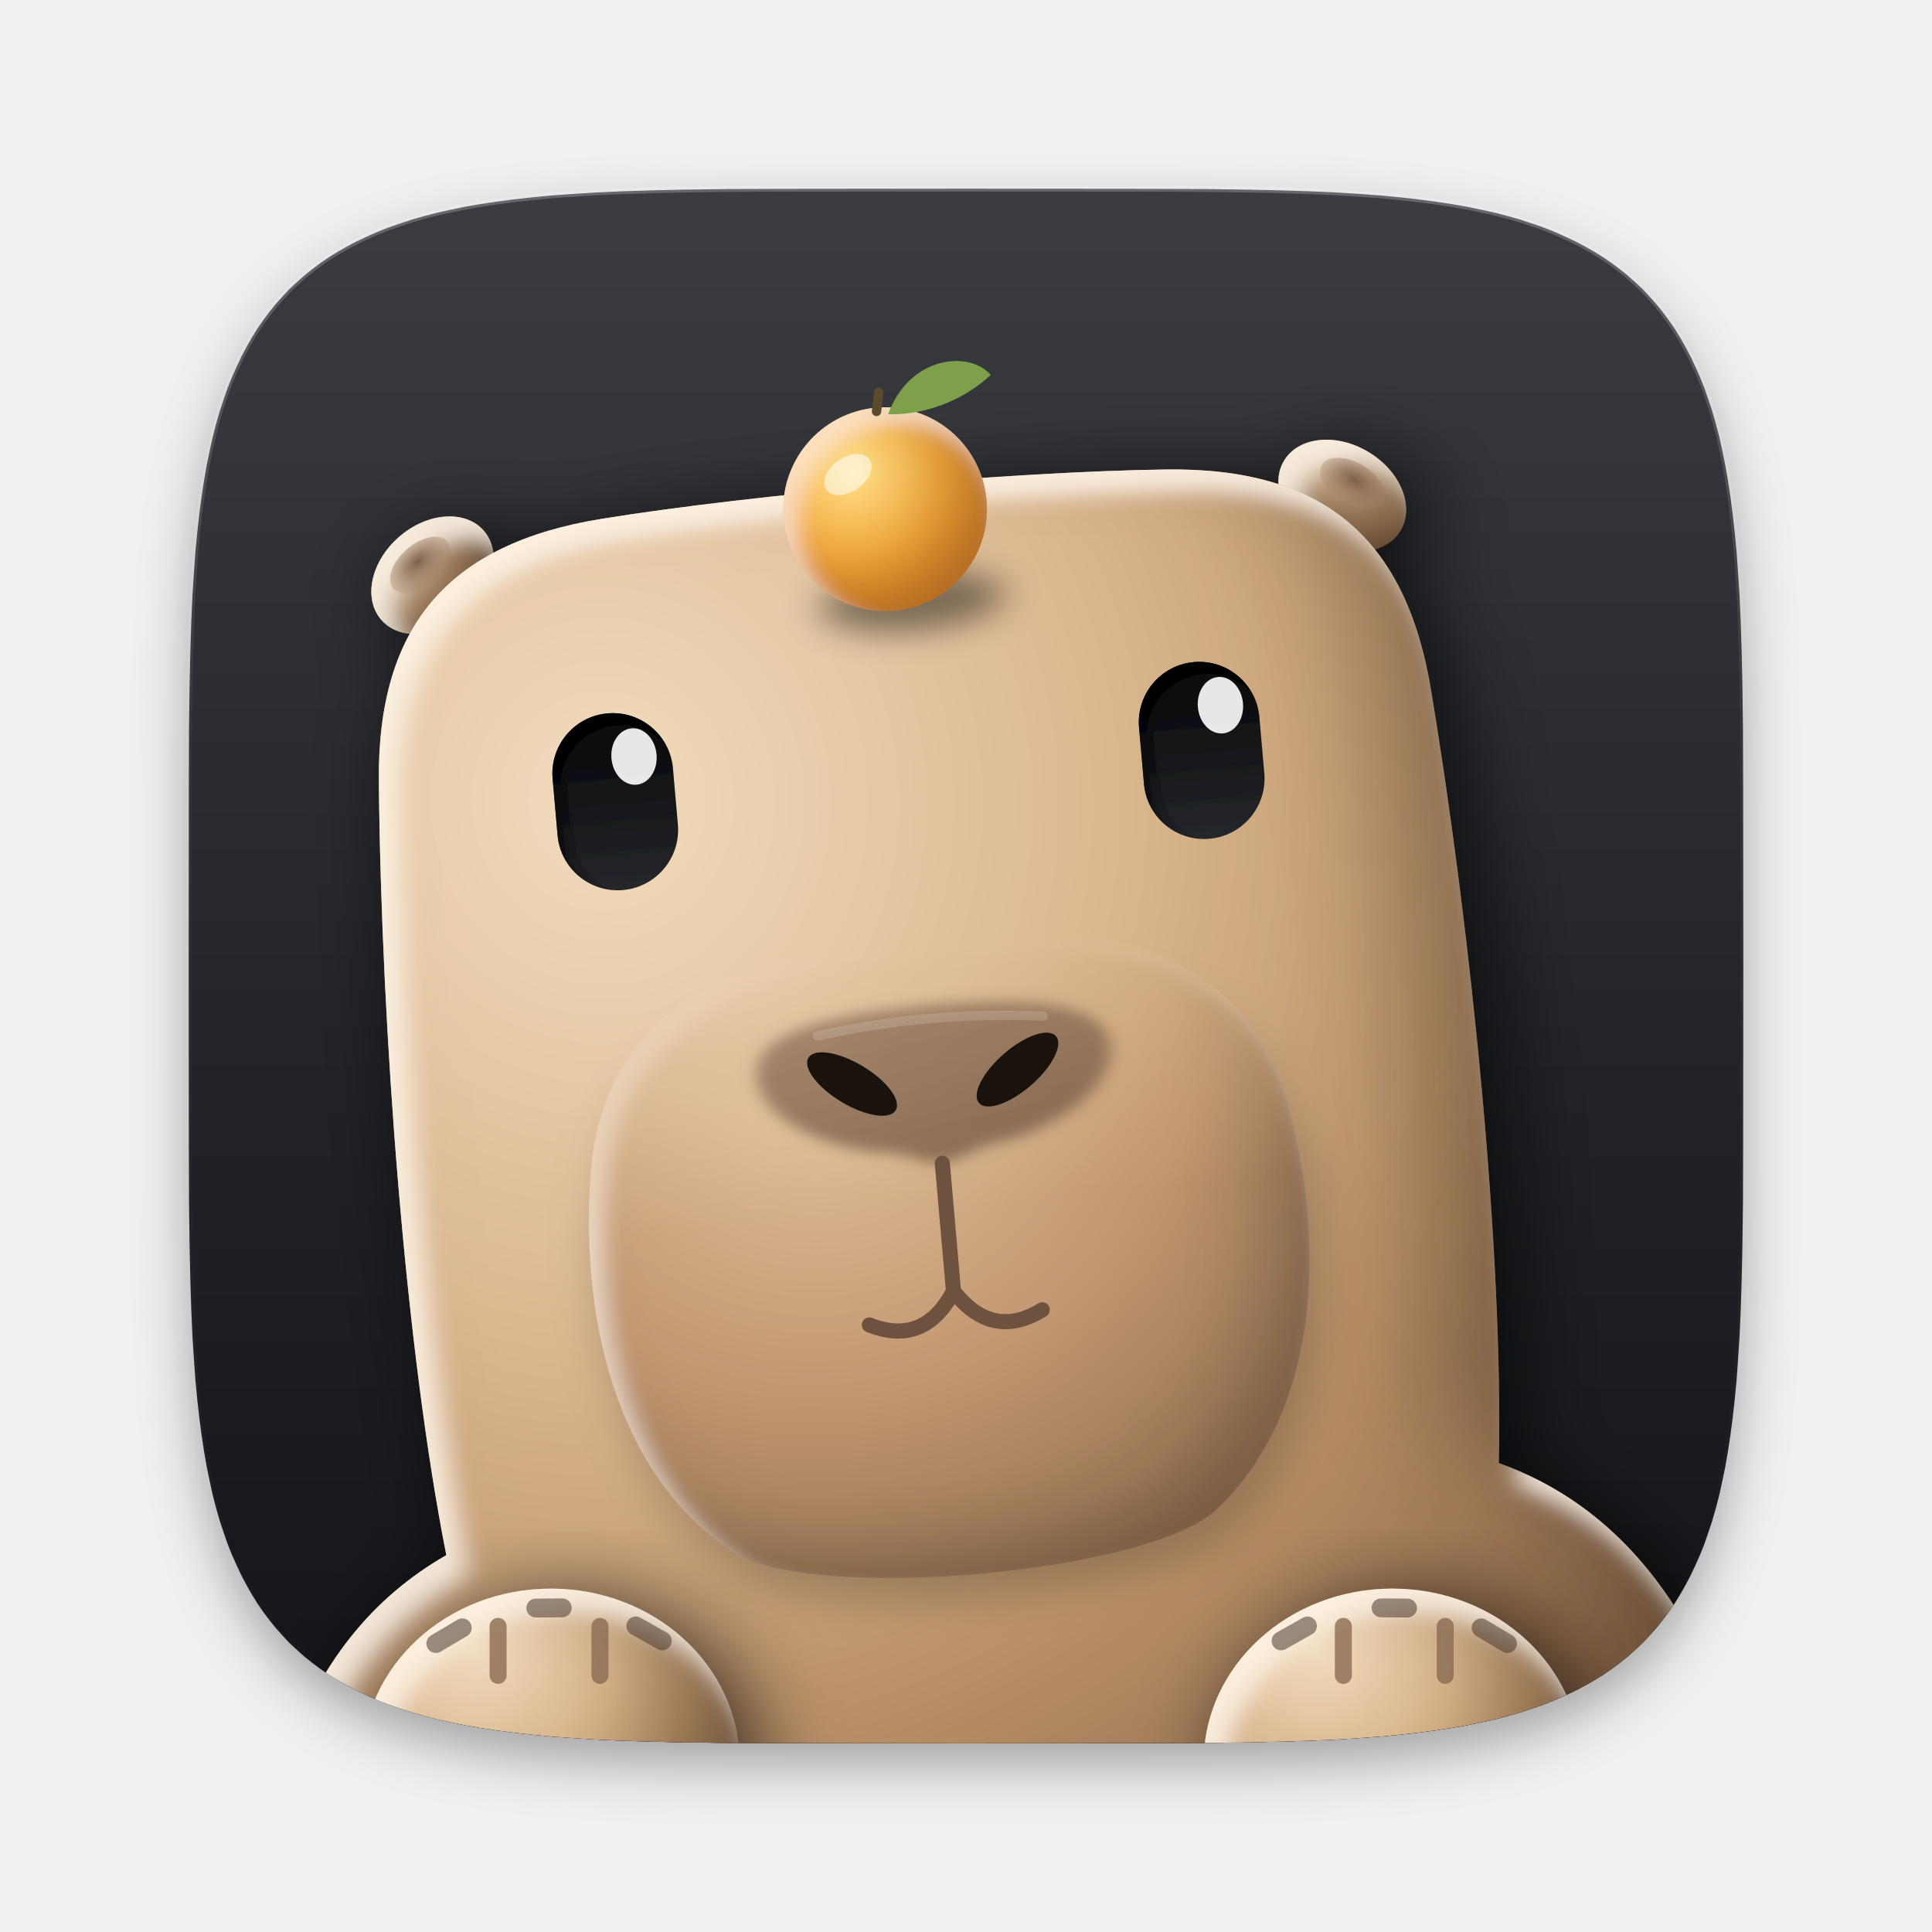
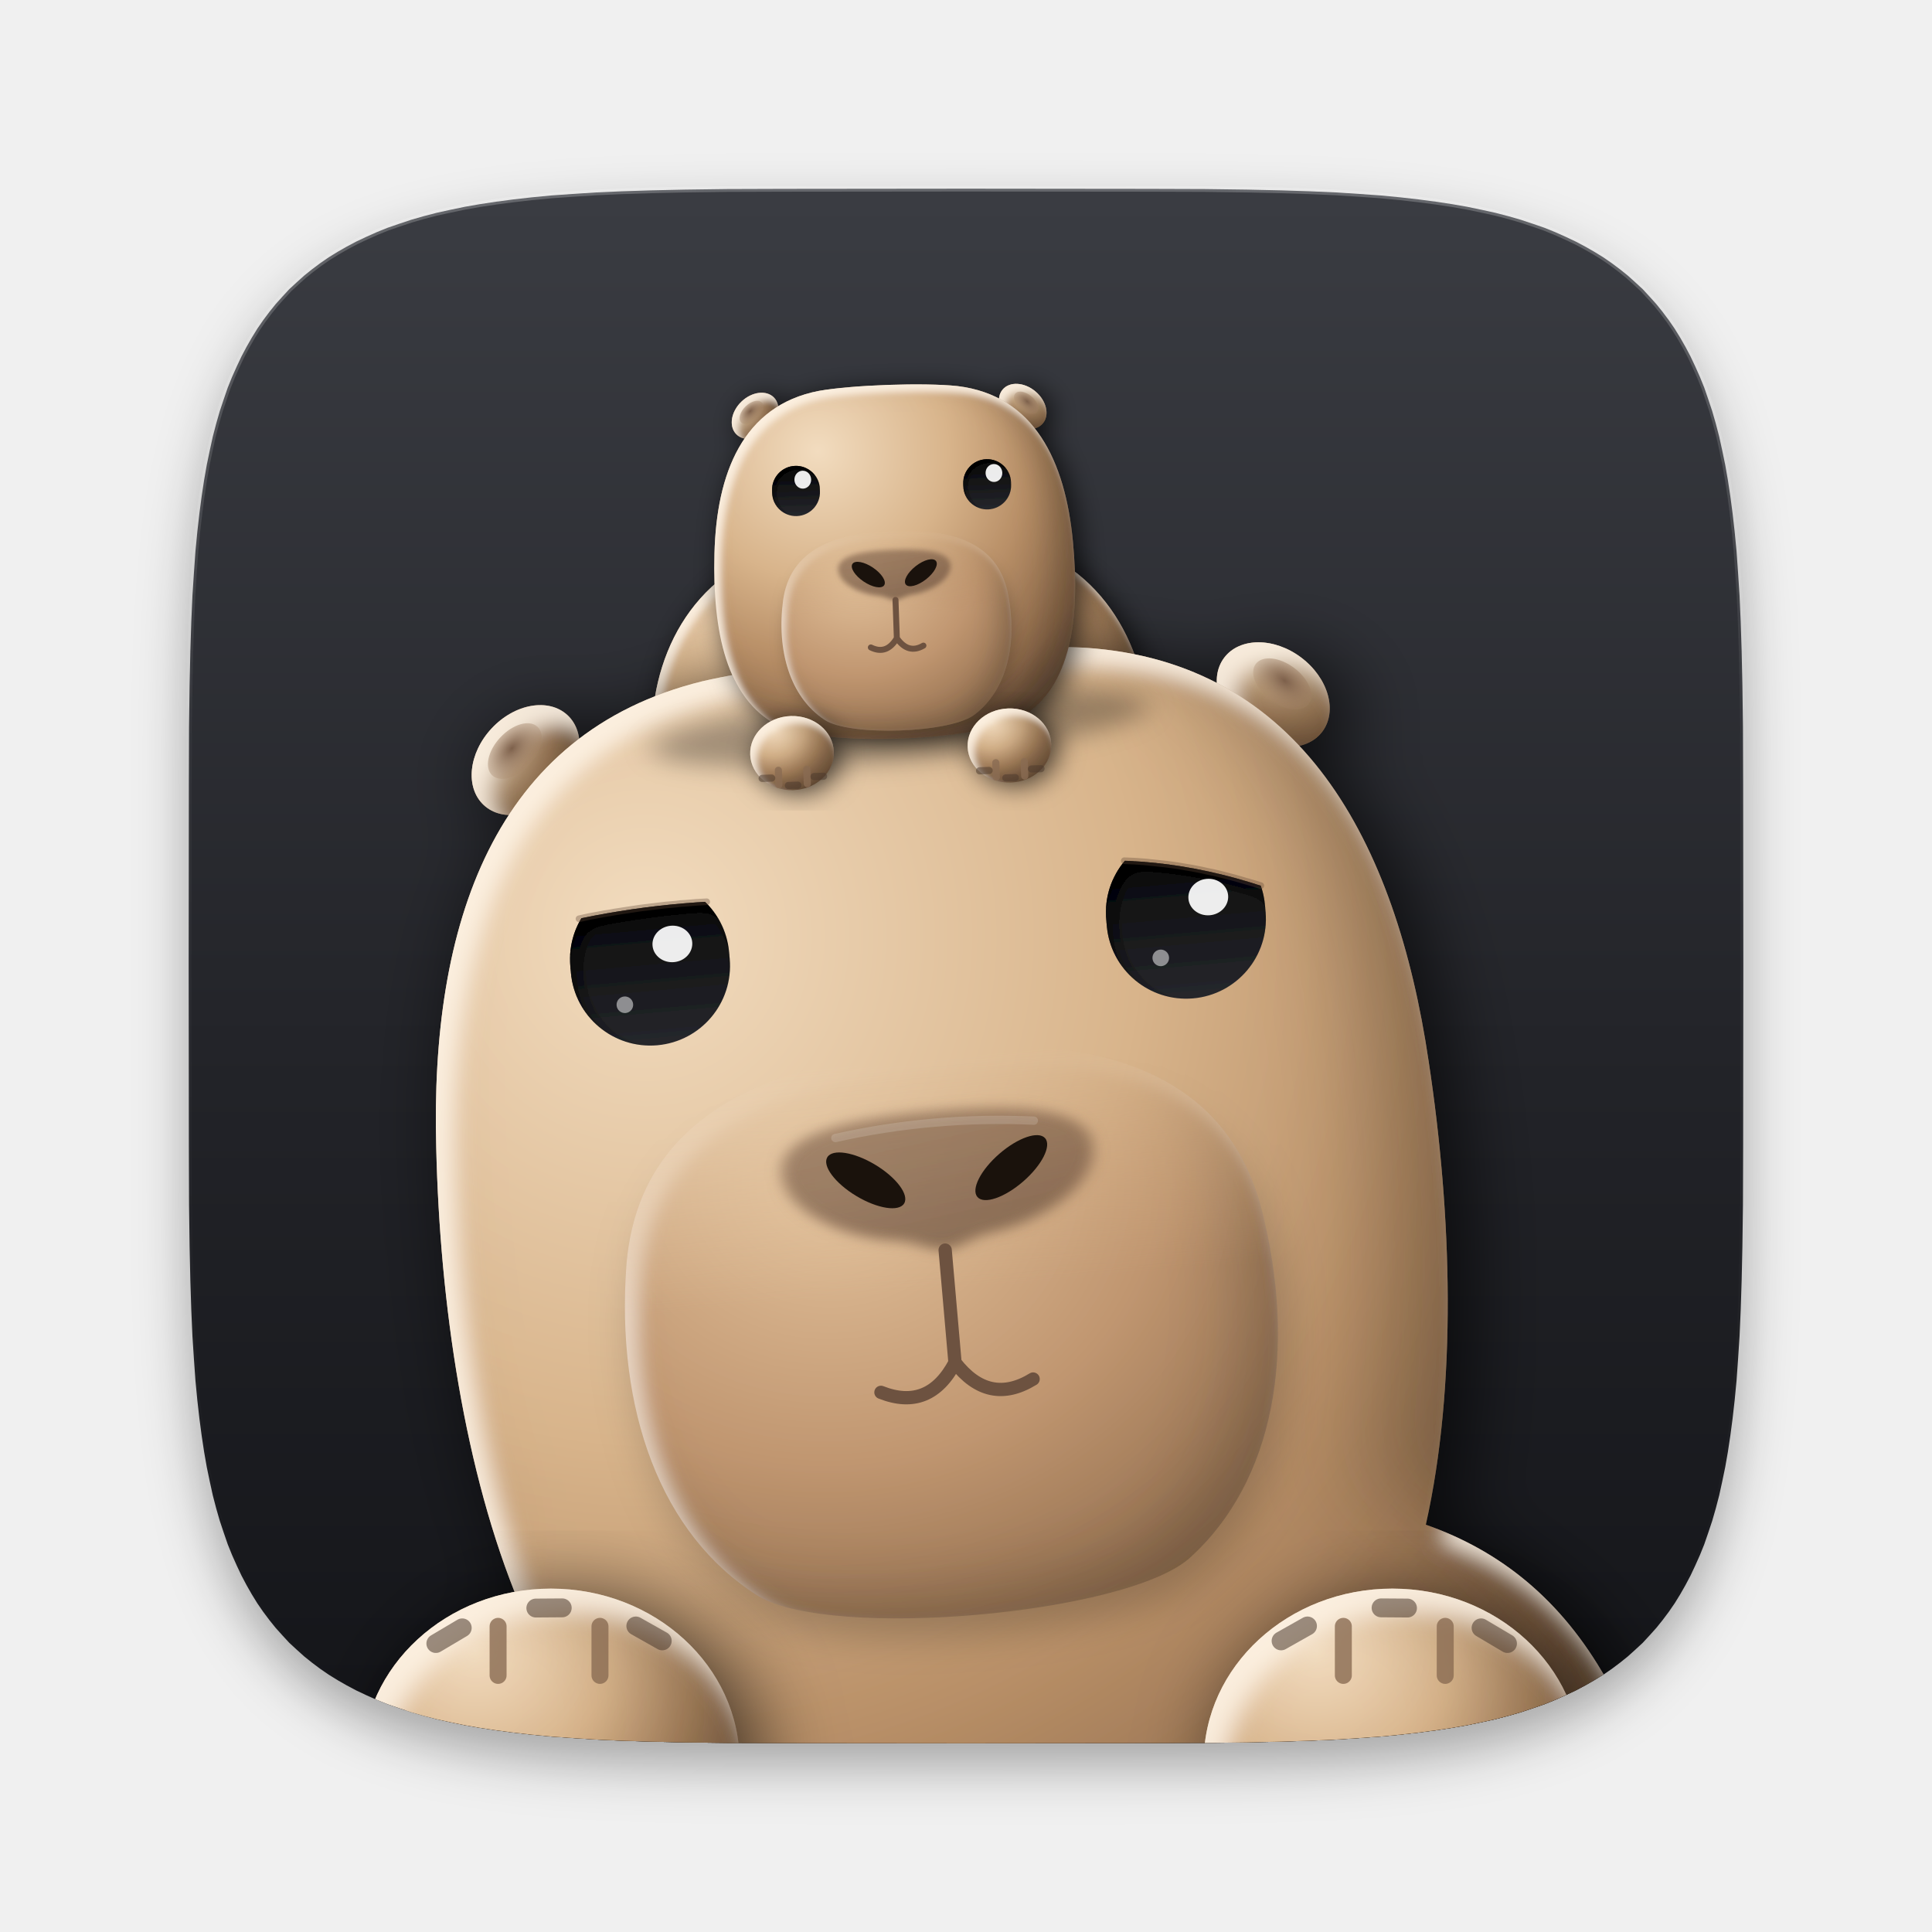
<svg xmlns="http://www.w3.org/2000/svg" viewBox="0 0 1024 1024" width="1024" height="1024">
  <defs>
    <filter id="tileDrop" x="-10%" y="-10%" width="120%" height="125%">
      <feGaussianBlur stdDeviation="14" />
    </filter>
    <path id="squircle" d="M924.0 512.0 L923.9 608.0 L923.8 638.6 L923.5 660.9 L923.1 679.0 L922.6 694.5 L922.0 708.2 L921.2 720.5 L920.4 731.8 L919.4 742.2 L918.3 751.9 L917.1 761.0 L915.8 769.6 L914.4 777.6 L912.8 785.3 L911.2 792.6 L909.4 799.5 L907.5 806.1 L905.4 812.4 L903.3 818.5 L901.0 824.2 L898.5 829.8 L896.0 835.1 L893.3 840.2 L890.5 845.1 L887.6 849.8 L884.5 854.3 L881.2 858.7 L877.9 862.8 L874.3 866.8 L870.7 870.7 L866.8 874.3 L862.8 877.9 L858.7 881.2 L854.3 884.5 L849.8 887.6 L845.1 890.5 L840.2 893.3 L835.1 896.0 L829.8 898.5 L824.2 901.0 L818.5 903.3 L812.4 905.4 L806.1 907.5 L799.5 909.4 L792.6 911.2 L785.3 912.8 L777.6 914.4 L769.6 915.8 L761.0 917.1 L751.9 918.3 L742.2 919.4 L731.8 920.4 L720.5 921.2 L708.2 922.0 L694.5 922.6 L679.0 923.1 L660.9 923.5 L638.6 923.8 L608.0 923.9 L512.0 924.0 L416.0 923.9 L385.4 923.8 L363.1 923.5 L345.0 923.1 L329.5 922.6 L315.8 922.0 L303.5 921.2 L292.2 920.4 L281.8 919.4 L272.1 918.3 L263.0 917.1 L254.4 915.8 L246.4 914.4 L238.7 912.8 L231.4 911.2 L224.5 909.4 L217.9 907.5 L211.6 905.4 L205.5 903.3 L199.8 901.0 L194.2 898.5 L188.9 896.0 L183.8 893.3 L178.9 890.5 L174.2 887.6 L169.7 884.5 L165.3 881.2 L161.2 877.9 L157.2 874.3 L153.3 870.7 L149.7 866.8 L146.1 862.8 L142.8 858.7 L139.5 854.3 L136.4 849.8 L133.5 845.1 L130.7 840.2 L128.0 835.1 L125.5 829.8 L123.0 824.2 L120.7 818.5 L118.6 812.4 L116.5 806.1 L114.6 799.5 L112.8 792.6 L111.2 785.3 L109.6 777.6 L108.2 769.6 L106.9 761.0 L105.7 751.9 L104.6 742.2 L103.6 731.8 L102.8 720.5 L102.0 708.2 L101.4 694.5 L100.9 679.0 L100.5 660.9 L100.2 638.6 L100.1 608.0 L100.0 512.0 L100.1 416.0 L100.2 385.4 L100.5 363.1 L100.9 345.0 L101.4 329.5 L102.0 315.8 L102.8 303.5 L103.6 292.2 L104.6 281.8 L105.7 272.1 L106.9 263.0 L108.2 254.4 L109.6 246.4 L111.2 238.7 L112.8 231.4 L114.6 224.5 L116.5 217.9 L118.6 211.6 L120.7 205.5 L123.0 199.8 L125.5 194.2 L128.0 188.9 L130.7 183.8 L133.5 178.9 L136.4 174.2 L139.5 169.7 L142.8 165.3 L146.1 161.2 L149.7 157.2 L153.3 153.3 L157.2 149.7 L161.2 146.1 L165.3 142.8 L169.7 139.5 L174.2 136.4 L178.9 133.5 L183.8 130.7 L188.9 128.0 L194.2 125.5 L199.8 123.0 L205.5 120.7 L211.6 118.6 L217.9 116.5 L224.5 114.6 L231.4 112.8 L238.7 111.2 L246.4 109.6 L254.4 108.2 L263.0 106.9 L272.1 105.7 L281.8 104.6 L292.2 103.6 L303.5 102.8 L315.8 102.0 L329.5 101.4 L345.0 100.9 L363.1 100.5 L385.4 100.2 L416.0 100.1 L512.0 100.0 L608.0 100.1 L638.6 100.2 L660.9 100.5 L679.0 100.9 L694.5 101.4 L708.2 102.0 L720.5 102.8 L731.8 103.6 L742.2 104.6 L751.9 105.7 L761.0 106.9 L769.6 108.2 L777.6 109.6 L785.3 111.2 L792.6 112.8 L799.5 114.6 L806.1 116.5 L812.4 118.6 L818.5 120.7 L824.2 123.0 L829.8 125.5 L835.1 128.0 L840.2 130.7 L845.1 133.5 L849.8 136.4 L854.3 139.5 L858.7 142.8 L862.8 146.1 L866.8 149.7 L870.7 153.3 L874.3 157.2 L877.9 161.2 L881.2 165.3 L884.5 169.7 L887.6 174.2 L890.5 178.9 L893.3 183.8 L896.0 188.9 L898.5 194.2 L901.0 199.8 L903.3 205.5 L905.4 211.6 L907.5 217.9 L909.4 224.5 L911.2 231.4 L912.8 238.7 L914.4 246.4 L915.8 254.4 L917.1 263.0 L918.3 272.1 L919.4 281.8 L920.4 292.2 L921.2 303.5 L922.0 315.8 L922.6 329.5 L923.1 345.0 L923.5 363.1 L923.8 385.4 L923.9 416.0 Z" />
    <clipPath id="clip">
      <use href="#squircle" />
    </clipPath>
    <linearGradient id="bg" x1="0" y1="0" x2="0" y2="1">
      <stop offset="0" stop-color="#3a3c42" />
      <stop offset="0.55" stop-color="#232429" />
      <stop offset="1" stop-color="#141519" />
    </linearGradient>
    <linearGradient id="rim" x1="0" y1="0" x2="0" y2="1">
      <stop offset="0" stop-color="#fff" stop-opacity="0.22" />
      <stop offset="0.35" stop-color="#fff" stop-opacity="0.04" />
      <stop offset="1" stop-color="#fff" stop-opacity="0" />
    </linearGradient>
    <radialGradient id="body" cx="0.30" cy="0.18" r="0.95">
      <stop offset="0" stop-color="#f2dcbf" />
      <stop offset="0.38" stop-color="#d8b48b" />
      <stop offset="0.62" stop-color="#b88f67" />
      <stop offset="0.86" stop-color="#8c6849" />
      <stop offset="1" stop-color="#5e4533" />
    </radialGradient>
    <radialGradient id="muzzle" cx="0.34" cy="0.22" r="0.9">
      <stop offset="0" stop-color="#e3c29c" />
      <stop offset="0.55" stop-color="#c09670" />
      <stop offset="1" stop-color="#8d6a4b" />
    </radialGradient>
    <linearGradient id="eye" x1="0" y1="0" x2="0" y2="1">
      <stop offset="0" stop-color="#050506" />
      <stop offset="1" stop-color="#26272c" />
    </linearGradient>
    <linearGradient id="pad" x1="0" y1="0" x2="0.3" y2="1">
      <stop offset="0" stop-color="#7f604a" />
      <stop offset="1" stop-color="#5f4636" />
    </linearGradient>
    <radialGradient id="earIn" cx="0.5" cy="0.4" r="0.6">
      <stop offset="0" stop-color="#7d604b" />
      <stop offset="1" stop-color="#a8876a" stop-opacity="0.2" />
-     </radialGradient>
-     <radialGradient id="yuzu" cx="0.36" cy="0.3" r="0.8">
-       <stop offset="0" stop-color="#ffe08a" />
-       <stop offset="0.55" stop-color="#f6a93a" />
-       <stop offset="1" stop-color="#d97a16" />
    </radialGradient>
    <filter id="sculpt" x="-20%" y="-20%" width="140%" height="140%">
      <feGaussianBlur in="SourceAlpha" stdDeviation="30" result="b1" />
      <feOffset in="b1" dx="-34" dy="-26" result="o1" />
      <feComposite in="SourceAlpha" in2="o1" operator="out" result="edge1" />
      <feFlood flood-color="#3b2f26" flood-opacity="0.55" />
      <feComposite in2="edge1" operator="in" result="shade" />
      <feGaussianBlur in="SourceAlpha" stdDeviation="6" result="b2" />
      <feOffset in="b2" dx="10" dy="12" result="o2" />
      <feComposite in="SourceAlpha" in2="o2" operator="out" result="edge2" />
      <feFlood flood-color="#fff4e6" flood-opacity="0.85" />
      <feComposite in2="edge2" operator="in" result="shine" />
      <feMerge>
        <feMergeNode in="SourceGraphic" />
        <feMergeNode in="shade" />
        <feMergeNode in="shine" />
      </feMerge>
    </filter>
    <filter id="sculptSoft" x="-20%" y="-20%" width="140%" height="140%">
      <feGaussianBlur in="SourceAlpha" stdDeviation="20" result="b1" />
      <feOffset in="b1" dx="-20" dy="-16" result="o1" />
      <feComposite in="SourceAlpha" in2="o1" operator="out" result="edge1" />
      <feFlood flood-color="#3b2f26" flood-opacity="0.4" />
      <feComposite in2="edge1" operator="in" result="shade" />
      <feGaussianBlur in="SourceAlpha" stdDeviation="5" result="b2" />
      <feOffset in="b2" dx="7" dy="9" result="o2" />
      <feComposite in="SourceAlpha" in2="o2" operator="out" result="edge2" />
      <feFlood flood-color="#fff4e6" flood-opacity="0.59" />
      <feComposite in2="edge2" operator="in" result="shine" />
      <feMerge>
        <feMergeNode in="SourceGraphic" />
        <feMergeNode in="shade" />
        <feMergeNode in="shine" />
      </feMerge>
    </filter>
    <filter id="cast" x="-20%" y="-20%" width="140%" height="140%">
      <feGaussianBlur in="SourceAlpha" stdDeviation="22" />
      <feOffset dx="10" dy="6" />
      <feComponentTransfer>
        <feFuncA type="linear" slope="0.7" />
      </feComponentTransfer>
    </filter>
    <filter id="muzzleDrop" x="-20%" y="-20%" width="140%" height="150%">
      <feGaussianBlur in="SourceAlpha" stdDeviation="12" />
      <feOffset dx="4" dy="12" />
      <feComponentTransfer>
        <feFuncA type="linear" slope="0.2" />
      </feComponentTransfer>
    </filter>
    <linearGradient id="muzzleFade" gradientUnits="userSpaceOnUse" x1="0" y1="500" x2="0" y2="640">
      <stop offset="0" stop-color="#fff" stop-opacity="0" />
      <stop offset="1" stop-color="#fff" />
    </linearGradient>
    <mask id="muzzleMask" maskUnits="userSpaceOnUse" x="0" y="0" width="1024" height="1100">
      <rect width="1024" height="1100" fill="url(#muzzleFade)" />
    </mask>
-     <filter id="yuzuShadow" x="-60%" y="-200%" width="220%" height="500%">
-       <feGaussianBlur stdDeviation="9" />
+     <filter id="softShadow" x="-50%" y="-200%" width="200%" height="500%">
+       <feGaussianBlur stdDeviation="8" />
    </filter>
    <filter id="padBlur" x="-30%" y="-50%" width="160%" height="200%">
      <feGaussianBlur stdDeviation="4" />
    </filter>
    <filter id="eyeInset" x="-30%" y="-30%" width="160%" height="160%">
      <feGaussianBlur in="SourceAlpha" stdDeviation="5" result="b" />
      <feOffset in="b" dx="4" dy="7" result="o" />
      <feComposite in="SourceAlpha" in2="o" operator="out" result="e" />
      <feFlood flood-color="#000" flood-opacity="0.9" />
      <feComposite in2="e" operator="in" result="s" />
      <feMerge>
        <feMergeNode in="SourceGraphic" />
        <feMergeNode in="s" />
      </feMerge>
    </filter>
  </defs>
  <use class="tile-shadow" href="#squircle" fill="#000" opacity="0.32" transform="translate(0 12)" filter="url(#tileDrop)" />
  <use href="#squircle" fill="url(#bg)" />
  <g clip-path="url(#clip)">
-     <g transform="rotate(-5 512 760)">
+     <g transform="translate(512 1000) scale(0.88) translate(-512 -1000) rotate(-5 512 760)">
+       <g transform="translate(512 306) rotate(3) scale(0.36) translate(-512 -846)">
+         <g fill="#000" filter="url(#cast)">
+           <path d="M 96 1000 L 96 846 C 96 700 170 560 330 520 C 420 498 604 498 694 520 C 854 560 928 700 928 846 L 928 1000 Z" />
+         </g>
+         <g filter="url(#sculpt)">
+           <g fill="url(#body)">
+             <path d="M 96 1000 L 96 846 C 96 700 170 560 330 520 C 420 498 604 498 694 520 C 854 560 928 700 928 846 L 928 1000 Z" />
+           </g>
+         </g>
+       </g>
      <g fill="#000" filter="url(#cast)">
-         <ellipse cx="270" cy="282" rx="36" ry="27" transform="rotate(-36 270 282)" />
-         <ellipse cx="754" cy="282" rx="36" ry="27" transform="rotate(36 754 282)" />
-         <path d="M 104 1110 C 104 930 150 838 232 800 C 220 690 222 520 232 390 C 238 306 280 266 362 260 C 444 254 580 254 662 260 C 744 266 786 306 792 390 C 802 520 804 690 792 800 C 874 838 920 930 920 1110 Z" />
+         <ellipse cx="286" cy="300" rx="37" ry="28" transform="rotate(-42 286 300)" />
+         <ellipse cx="738" cy="300" rx="37" ry="28" transform="rotate(42 738 300)" />
+         <path d="M 104 1110 C 104 936 150 846 238 806 C 212 724 206 622 212 528 C 220 394 268 282 396 262 C 452 254 572 254 628 262 C 756 282 804 394 812 528 C 818 622 812 724 786 806 C 874 846 920 936 920 1110 Z" />
      </g>
      <g filter="url(#sculpt)">
        <g fill="url(#body)">
-           <ellipse cx="270" cy="282" rx="36" ry="27" transform="rotate(-36 270 282)" />
-           <ellipse cx="754" cy="282" rx="36" ry="27" transform="rotate(36 754 282)" />
-         </g>
-       </g>
-       <ellipse cx="264" cy="276" rx="19" ry="11" transform="rotate(-36 264 276)" fill="url(#earIn)" />
-       <ellipse cx="760" cy="276" rx="19" ry="11" transform="rotate(36 760 276)" fill="url(#earIn)" />
+           <ellipse cx="286" cy="300" rx="37" ry="28" transform="rotate(-42 286 300)" />
+           <ellipse cx="738" cy="300" rx="37" ry="28" transform="rotate(42 738 300)" />
+         </g>
+       </g>
+       <ellipse cx="280" cy="294" rx="20" ry="12" transform="rotate(-42 280 294)" fill="url(#earIn)" />
+       <ellipse cx="744" cy="294" rx="20" ry="12" transform="rotate(42 744 294)" fill="url(#earIn)" />
      <g filter="url(#sculpt)">
-         <path d="M 104 1110 C 104 930 150 838 232 800 C 220 690 222 520 232 390 C 238 306 280 266 362 260 C 444 254 580 254 662 260 C 744 266 786 306 792 390 C 802 520 804 690 792 800 C 874 838 920 930 920 1110 Z" fill="url(#body)" />
+         <path d="M 104 1110 C 104 936 150 846 238 806 C 212 724 206 622 212 528 C 220 394 268 282 396 262 C 452 254 572 254 628 262 C 756 282 804 394 812 528 C 818 622 812 724 786 806 C 874 846 920 936 920 1110 Z" fill="url(#body)" />
      </g>
      <g mask="url(#muzzleMask)">
-         <path d="M 512 492 C 616 492 684 522 698 604 C 712 690 694 770 640 812 C 600 842 424 842 384 812 C 330 770 312 690 326 604 C 340 522 408 492 512 492 Z" fill="#000" filter="url(#muzzleDrop)" />
+         <path d="M 512 494 C 620 494 690 526 704 608 C 718 694 698 772 642 814 C 600 844 424 844 382 814 C 326 772 306 694 320 608 C 334 526 404 494 512 494 Z" fill="#000" filter="url(#muzzleDrop)" />
        <g filter="url(#sculptSoft)">
-           <path d="M 512 492 C 616 492 684 522 698 604 C 712 690 694 770 640 812 C 600 842 424 842 384 812 C 330 770 312 690 326 604 C 340 522 408 492 512 492 Z" fill="url(#muzzle)" />
+           <path d="M 512 494 C 620 494 690 526 704 608 C 718 694 698 772 642 814 C 600 844 424 844 382 814 C 326 772 306 694 320 608 C 334 526 404 494 512 494 Z" fill="url(#muzzle)" />
        </g>
      </g>
      <path d="M 418 560 C 420 538 460 532 512 532 C 564 532 604 538 606 560 C 608 584 572 604 540 608 C 528 610 520 616 512 616 C 504 616 496 610 484 608 C 452 604 416 584 418 560 Z" fill="url(#pad)" opacity="0.62" filter="url(#padBlur)" />
      <ellipse cx="468" cy="570" rx="27" ry="11" transform="rotate(36 468 570)" fill="#1a120c" />
      <ellipse cx="556" cy="570" rx="27" ry="11" transform="rotate(-36 556 570)" fill="#1a120c" />
      <path d="M 452 543 Q 512 535 572 543" stroke="#fff" stroke-width="5" stroke-linecap="round" fill="none" opacity="0.16" />
      <path d="M 512 616 L 512 684 M 466 698 Q 494 712 512 684 Q 530 712 558 698" stroke="#6d5240" stroke-width="8" stroke-linecap="round" stroke-linejoin="round" fill="none" />
+       <clipPath id="lid0">
+         <path d="M 412.0 395.8 Q 350.0 391.0 288.0 401.0 L 288.0 528.0 L 412.0 528.0 Z" />
+       </clipPath>
      <g filter="url(#eyeInset)">
-         <rect x="324" y="363" width="64" height="94" rx="32" fill="url(#eye)" />
-         <rect x="636" y="363" width="64" height="94" rx="32" fill="url(#eye)" />
-       </g>
-       <ellipse cx="368" cy="387" rx="12" ry="15" fill="#fff" opacity="0.9" />
-       <ellipse cx="680" cy="387" rx="12" ry="15" fill="#fff" opacity="0.9" />
-     </g>
-     <g transform="rotate(-5 512 760)">
-       <ellipse cx="522" cy="318" rx="49" ry="16" fill="#000" opacity="0.45" filter="url(#yuzuShadow)" />
-       <g filter="url(#sculptSoft)">
-         <circle cx="512" cy="268" r="54" fill="url(#yuzu)" />
-       </g>
-       <ellipse cx="494" cy="248" rx="14" ry="9" fill="#fff" opacity="0.55" transform="rotate(-30 494 248)" />
-       <path d="M 518 218 C 532 188 564 188 574 202 C 556 216 534 220 518 218 Z" fill="#7fa04a" />
-       <path d="M 512 216 L 514 206" stroke="#5c4a2e" stroke-width="5" stroke-linecap="round" />
+         <g clip-path="url(#lid0)">
+           <rect x="302.0" y="378.0" width="96.0" height="100.0" rx="48.0" fill="url(#eye)" />
+         </g>
+       </g>
+       <path d="M 387.2 394.5 L 384.1 394.4 L 381.0 394.3 L 377.9 394.3 L 374.8 394.3 L 371.7 394.2 L 368.6 394.3 L 365.5 394.3 L 362.4 394.3 L 359.3 394.4 L 356.2 394.5 L 353.1 394.6 L 350.0 394.7 L 346.9 394.8 L 343.8 395.0 L 340.7 395.2 L 337.6 395.4 L 334.5 395.6 L 331.4 395.8 L 328.3 396.1 L 325.2 396.3 L 322.1 396.6 L 319.0 396.9 L 315.9 397.2 L 312.8 397.6 L 309.7 398.0" fill="none" stroke="#5e4533" stroke-width="4.0" stroke-linecap="round" stroke-linejoin="round" opacity="0.35" />
+       <ellipse cx="364.4" cy="418.0" rx="12.0" ry="11.0" fill="#fff" opacity="0.92" />
+       <circle cx="332.7" cy="452.0" r="5.0" fill="#fff" opacity="0.5" />
+       <clipPath id="lid1">
+         <path d="M 612.0 389.8 Q 674.0 391.0 736.0 421.0 L 736.0 528.0 L 612.0 528.0 Z" />
+       </clipPath>
+       <g filter="url(#eyeInset)">
+         <g clip-path="url(#lid1)">
+           <rect x="626.0" y="378.0" width="96.0" height="100.0" rx="48.0" fill="url(#eye)" />
+         </g>
+       </g>
+       <path d="M 639.9 391.8 L 643.0 392.2 L 646.1 392.6 L 649.2 393.1 L 652.3 393.6 L 655.4 394.2 L 658.5 394.8 L 661.6 395.4 L 664.7 396.0 L 667.8 396.7 L 670.9 397.4 L 674.0 398.2 L 677.1 399.0 L 680.2 399.8 L 683.3 400.7 L 686.4 401.6 L 689.5 402.6 L 692.6 403.5 L 695.7 404.5 L 698.8 405.6 L 701.9 406.7 L 705.0 407.8 L 708.1 409.0 L 711.2 410.2 L 714.3 411.4 L 717.4 412.6 L 720.5 413.9" fill="none" stroke="#5e4533" stroke-width="4.0" stroke-linecap="round" stroke-linejoin="round" opacity="0.35" />
+       <ellipse cx="688.4" cy="418.0" rx="12.0" ry="11.0" fill="#fff" opacity="0.92" />
+       <circle cx="656.7" cy="452.0" r="5.0" fill="#fff" opacity="0.5" />
+       <ellipse cx="512" cy="300" rx="150" ry="20" fill="#000" opacity="0.30" filter="url(#softShadow)" />
+       <g transform="translate(512 306) rotate(3) scale(0.36) translate(-512 -846)">
+         <g fill="#000" filter="url(#cast)">
+           <ellipse cx="288" cy="300" rx="44" ry="33" transform="rotate(-42 288 300)" />
+           <ellipse cx="736" cy="300" rx="44" ry="33" transform="rotate(42 736 300)" />
+           <path d="M 212 528 C 220 394 268 282 396 262 C 452 254 572 254 628 262 C 756 282 804 394 812 528 C 820 660 800 770 718 818 C 650 858 374 858 306 818 C 224 770 204 660 212 528 Z" />
+         </g>
+         <g filter="url(#sculpt)">
+           <g fill="url(#body)">
+             <ellipse cx="288" cy="300" rx="44" ry="33" transform="rotate(-42 288 300)" />
+             <ellipse cx="736" cy="300" rx="44" ry="33" transform="rotate(42 736 300)" />
+           </g>
+         </g>
+         <ellipse cx="282" cy="294" rx="24" ry="14" transform="rotate(-42 282 294)" fill="url(#earIn)" />
+         <ellipse cx="742" cy="294" rx="24" ry="14" transform="rotate(42 742 294)" fill="url(#earIn)" />
+         <g filter="url(#sculpt)">
+           <path d="M 212 528 C 220 394 268 282 396 262 C 452 254 572 254 628 262 C 756 282 804 394 812 528 C 820 660 800 770 718 818 C 650 858 374 858 306 818 C 224 770 204 660 212 528 Z" fill="url(#body)" />
+         </g>
+         <g mask="url(#muzzleMask)">
+           <path d="M 512 500 C 618 500 686 530 700 610 C 714 694 694 772 638 812 C 598 842 426 842 386 812 C 330 772 310 694 324 610 C 338 530 406 500 512 500 Z" fill="#000" filter="url(#muzzleDrop)" />
+           <g filter="url(#sculptSoft)">
+             <path d="M 512 500 C 618 500 686 530 700 610 C 714 694 694 772 638 812 C 598 842 426 842 386 812 C 330 772 310 694 324 610 C 338 530 406 500 512 500 Z" fill="url(#muzzle)" />
+           </g>
+         </g>
+         <path d="M 418 560 C 420 538 460 532 512 532 C 564 532 604 538 606 560 C 608 584 572 604 540 608 C 528 610 520 616 512 616 C 504 616 496 610 484 608 C 452 604 416 584 418 560 Z" fill="url(#pad)" opacity="0.62" filter="url(#padBlur)" />
+         <ellipse cx="468" cy="572" rx="32" ry="14" transform="rotate(36 468 572)" fill="#1a120c" />
+         <ellipse cx="556" cy="572" rx="32" ry="14" transform="rotate(-36 556 572)" fill="#1a120c" />
+         <path d="M 512 616 L 512 680 M 468 694 Q 494 708 512 680 Q 530 708 556 694" stroke="#6d5240" stroke-width="10" stroke-linecap="round" stroke-linejoin="round" fill="none" />
+         <g filter="url(#eyeInset)">
+           <rect x="312.0" y="386.0" width="80.0" height="84.0" rx="40.0" fill="url(#eye)" />
+           <rect x="632.0" y="386.0" width="80.0" height="84.0" rx="40.0" fill="url(#eye)" />
+         </g>
+         <ellipse cx="364.0" cy="409.5" rx="14.0" ry="15.0" fill="#fff" opacity="0.92" />
+         <ellipse cx="684.0" cy="409.5" rx="14.0" ry="15.0" fill="#fff" opacity="0.92" />
+         <g fill="#000" filter="url(#cast)">
+           <ellipse cx="330" cy="866" rx="70" ry="62" />
+           <ellipse cx="694" cy="866" rx="70" ry="62" />
+         </g>
+         <g filter="url(#sculpt)">
+           <g fill="url(#body)">
+             <ellipse cx="330" cy="866" rx="70" ry="62" />
+             <ellipse cx="694" cy="866" rx="70" ry="62" />
+           </g>
+         </g>
+         <g stroke="#8a6c53" stroke-width="12" stroke-linecap="round" fill="none" opacity="0.8">
+           <path d="M 306.2 894.0 L 306.2 918.0" />
+           <path d="M 353.8 894.0 L 353.8 918.0" />
+           <path d="M 670.2 894.0 L 670.2 918.0" />
+           <path d="M 717.8 894.0 L 717.8 918.0" />
+         </g>
+         <g stroke="#4a382c" stroke-width="12" stroke-linecap="round" opacity="0.5">
+           <path d="M 278.6 906.6 L 294.6 906.6" />
+           <path d="M 322.0 920.0 L 338.0 920.0" />
+           <path d="M 365.4 906.6 L 381.4 906.6" />
+           <path d="M 642.6 906.6 L 658.6 906.6" />
+           <path d="M 686.0 920.0 L 702.0 920.0" />
+           <path d="M 729.4 906.6 L 745.4 906.6" />
+         </g>
+       </g>
    </g>
    <g fill="#000" filter="url(#cast)">
      <ellipse cx="292" cy="934" rx="100" ry="92" />
      <ellipse cx="738" cy="934" rx="100" ry="92" />
    </g>
    <g filter="url(#sculpt)">
      <g fill="url(#body)">
        <ellipse cx="292" cy="934" rx="100" ry="92" />
        <ellipse cx="738" cy="934" rx="100" ry="92" />
      </g>
    </g>
    <g stroke="#8a6c53" stroke-width="9" stroke-linecap="round" fill="none" opacity="0.8">
      <path d="M 264 862 L 264 888" />
      <path d="M 318 862 L 318 888" />
      <path d="M 712 862 L 712 888" />
      <path d="M 766 862 L 766 888" />
    </g>
    <g stroke="#4a382c" stroke-width="10" stroke-linecap="round" opacity="0.55">
      <path d="M 231 871.1 L 245 862.8" />
      <path d="M 284 852.3 L 298 852.2" />
      <path d="M 337 861.8 L 351 869.7" />
      <path d="M 679 869.7 L 693 861.8" />
      <path d="M 732 852.2 L 746 852.3" />
      <path d="M 785 862.8 L 799 871.1" />
    </g>
  </g>
  <use href="#squircle" fill="none" stroke="url(#rim)" stroke-width="3" />
</svg>
